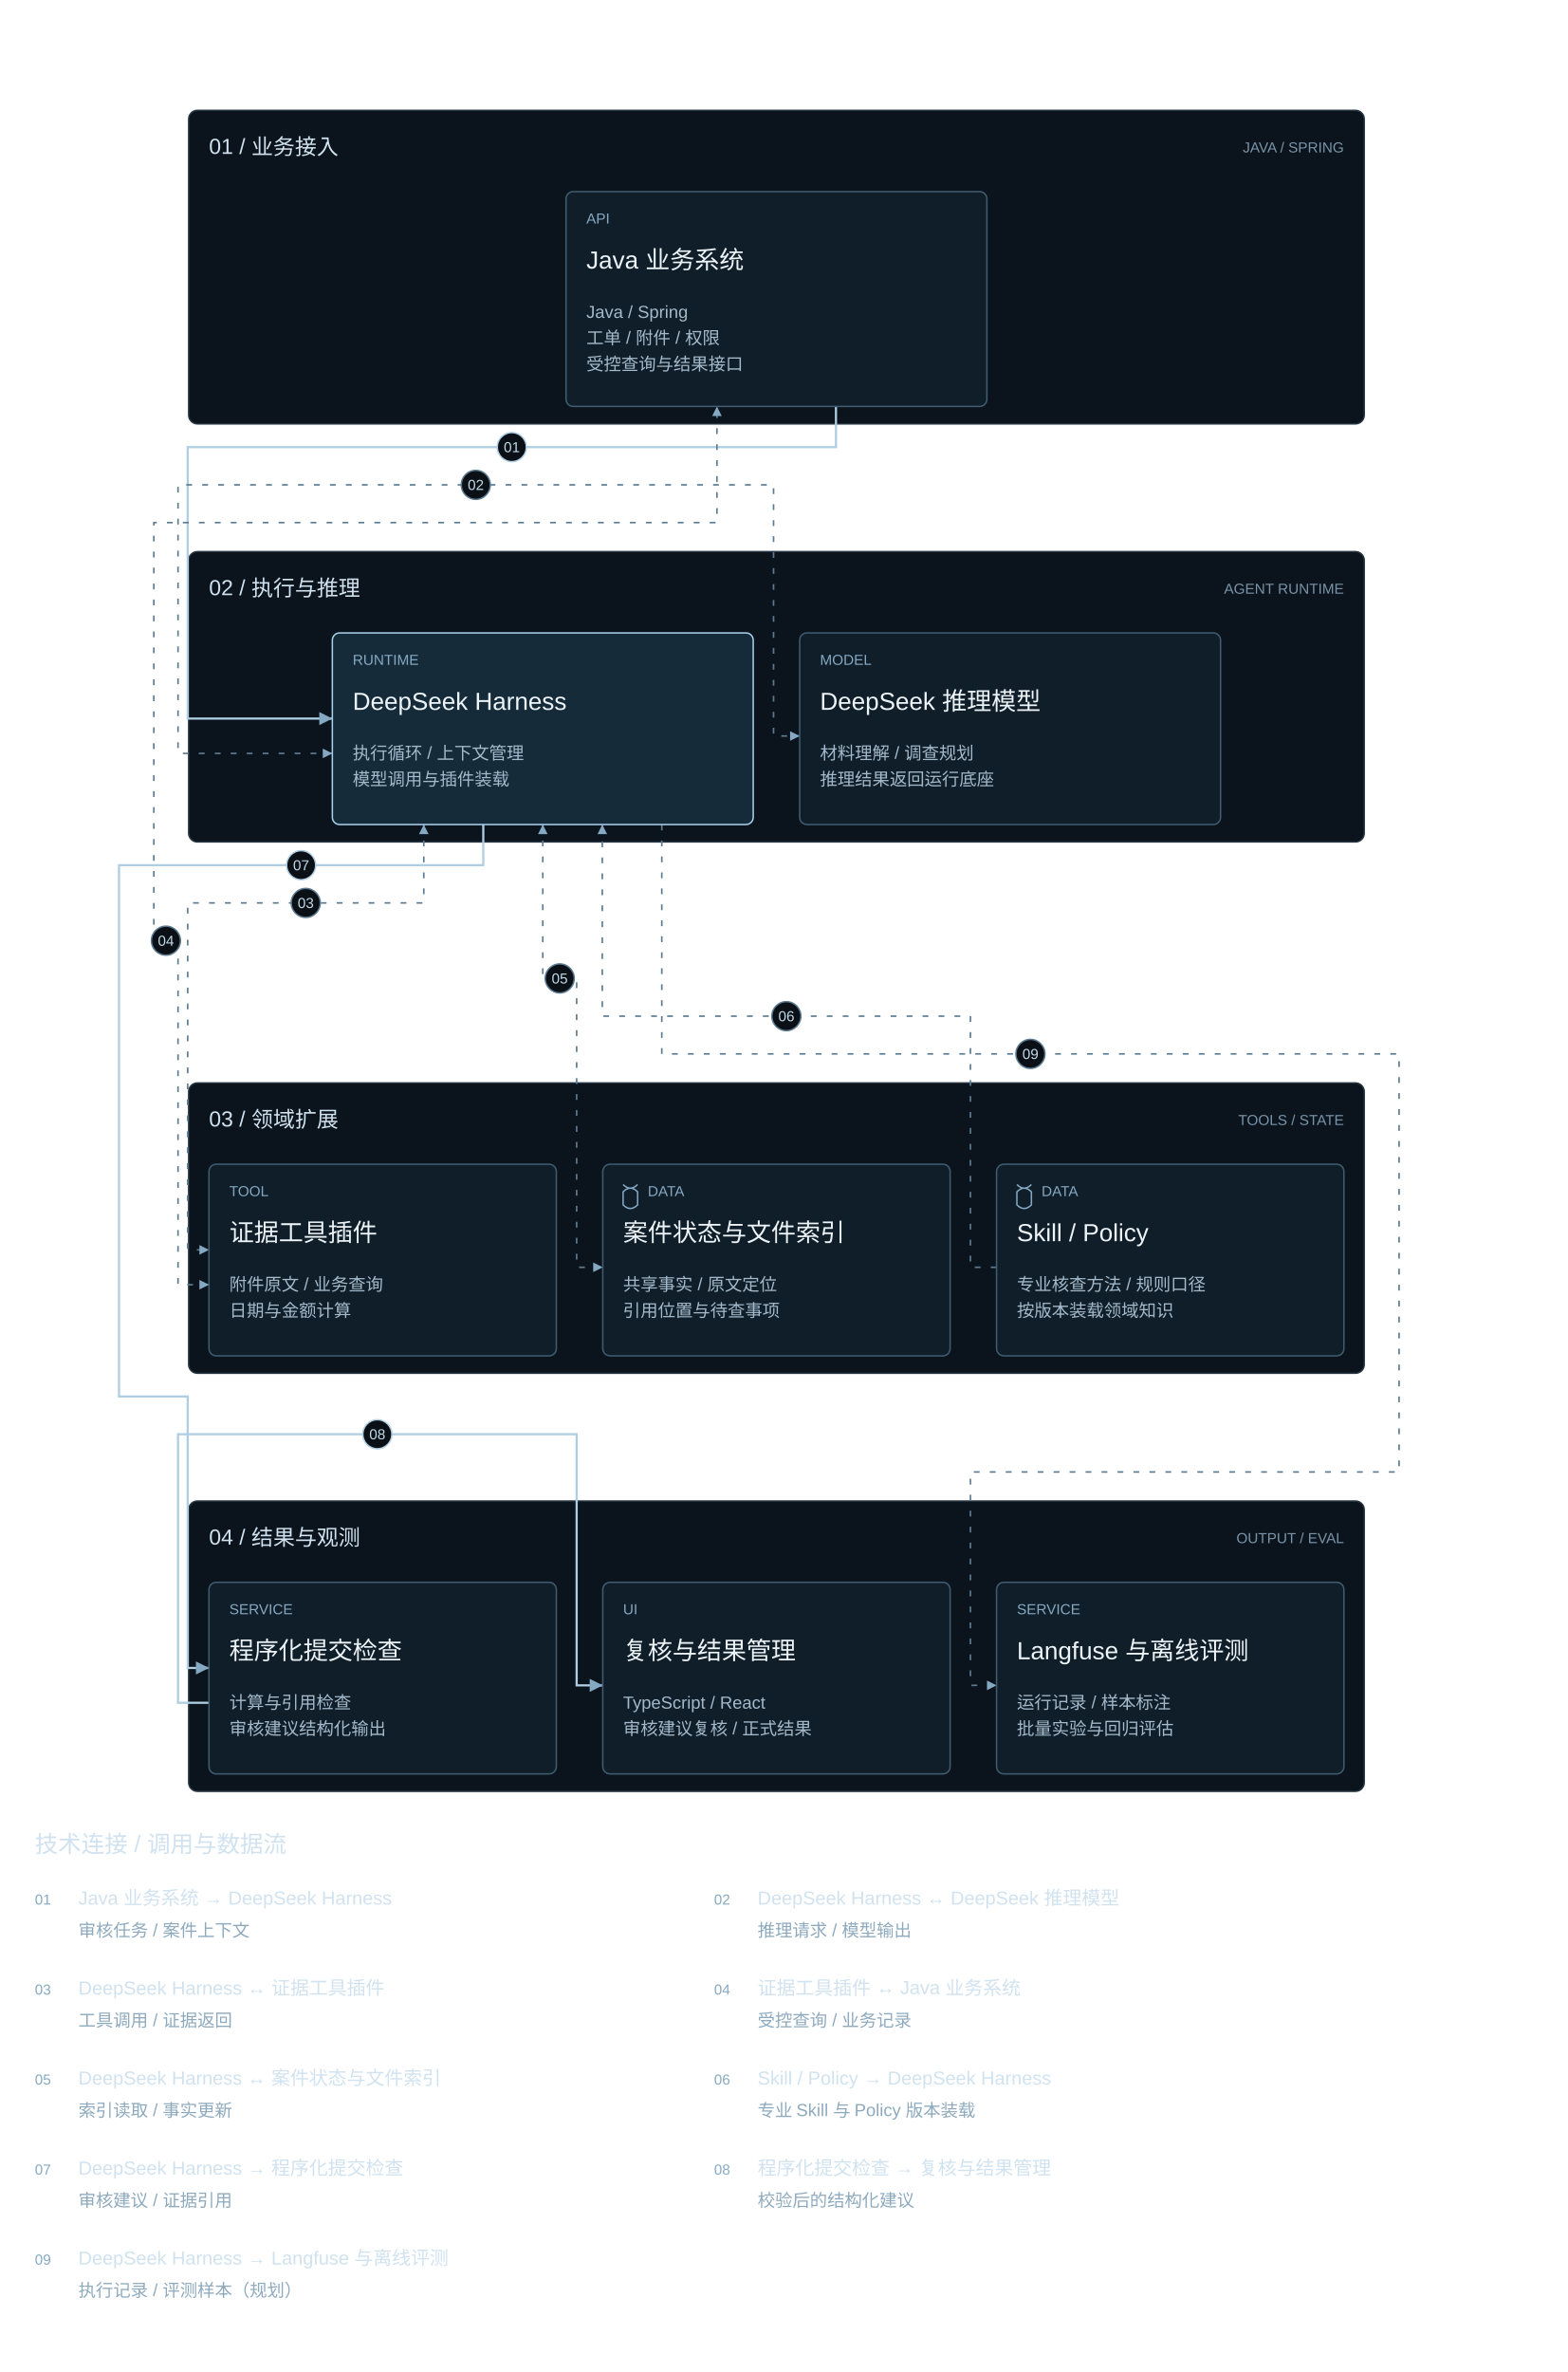
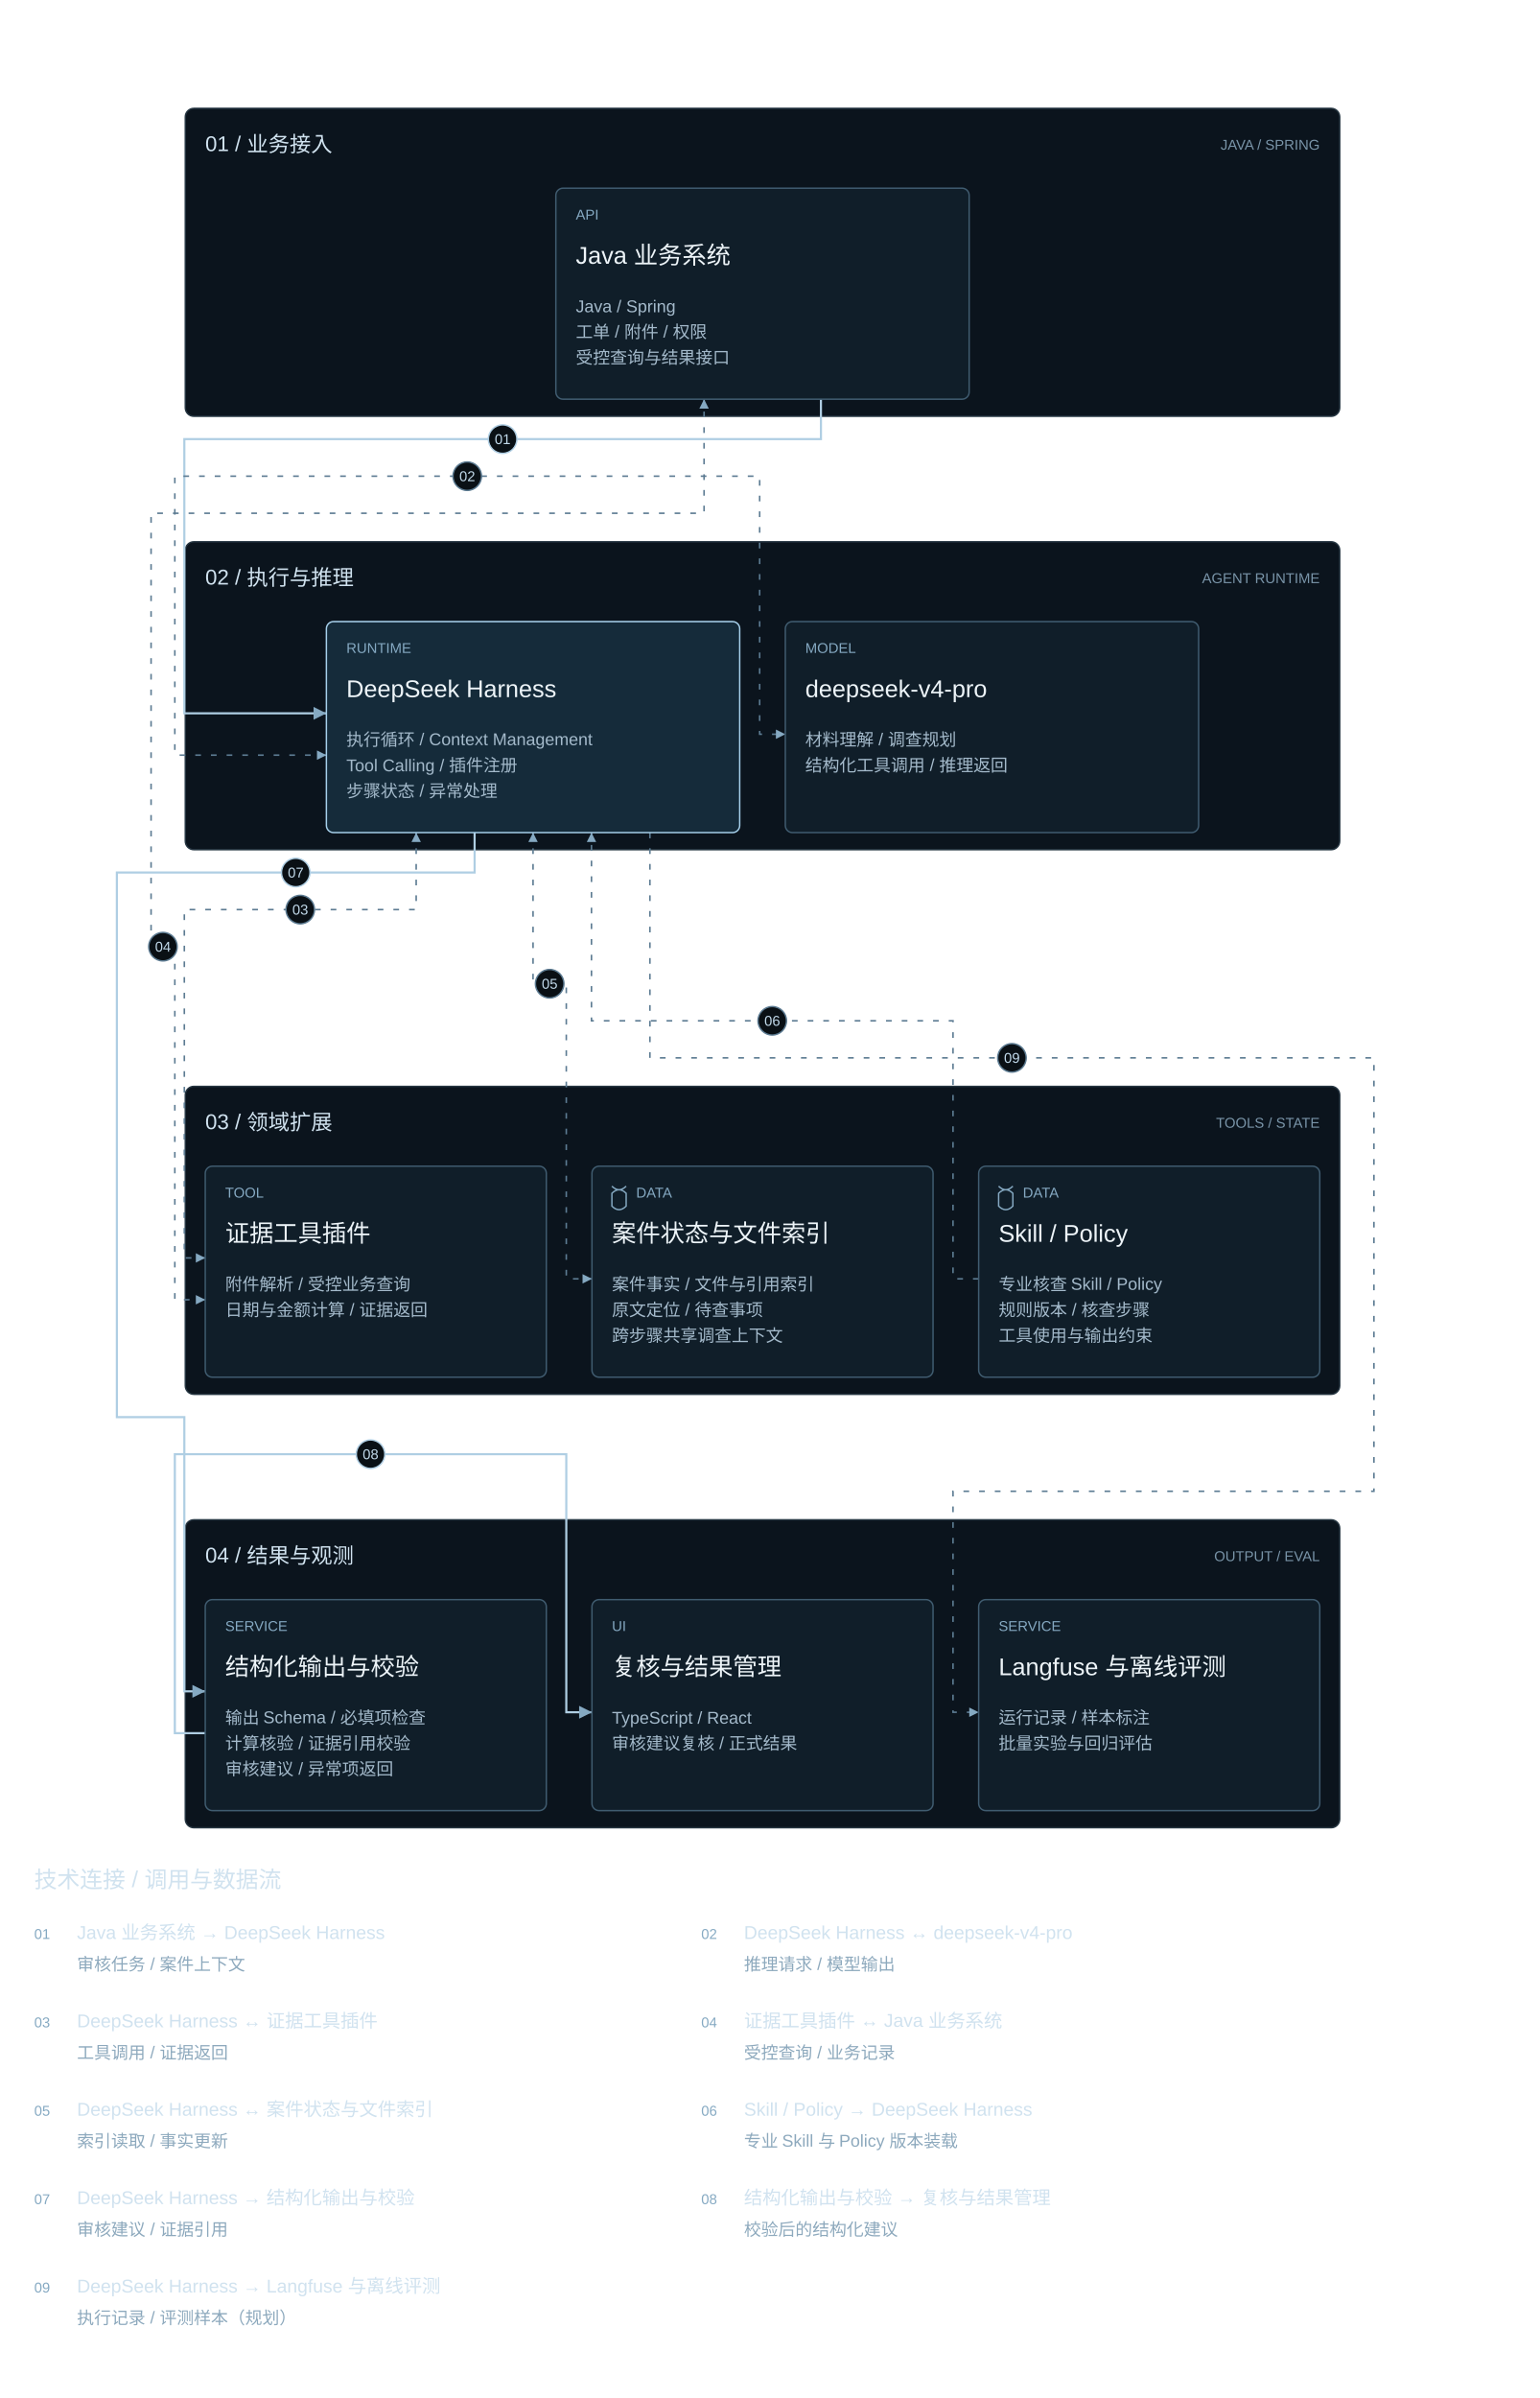
- <svg xmlns="http://www.w3.org/2000/svg" width="1080" height="1634" viewBox="0 0 1080 1634" preserveAspectRatio="xMidYMin meet" role="img" aria-labelledby="title-order-review-agent" aria-describedby="desc-order-review-agent" style="font-family:Arial,'PingFang SC','Microsoft YaHei',sans-serif;background:#0a1015">
+ <svg xmlns="http://www.w3.org/2000/svg" width="1080" height="1682" viewBox="0 0 1080 1682" preserveAspectRatio="xMidYMin meet" role="img" aria-labelledby="title-order-review-agent" aria-describedby="desc-order-review-agent" style="font-family:Arial,'PingFang SC','Microsoft YaHei',sans-serif;background:#0a1015">
  <style>.architecture-packet{pointer-events:none}svg[data-motion="paused"] .architecture-packet{visibility:hidden}@media(prefers-reduced-motion:reduce){.architecture-packet{display:none}}</style>
  <defs>
    <marker id="arrow-order-review-agent" viewBox="0 0 10 10" refX="10" refY="5" markerWidth="6" markerHeight="6" orient="auto-start-reverse">
      <path d="M0 0 L10 5 L0 10" fill="#85a9c2" />
    </marker>
  </defs>
  <g data-layer="access">
    <rect x="130" y="76" width="810" height="216" rx="6" fill="#0b141d" stroke="#253541" />
    <text x="144" y="106" fill="#d0e2ef" font-size="15" text-anchor="start">
      <tspan x="144" dy="0">01 / 业务接入</tspan>
    </text>
    <text x="926" y="105" fill="#7994a8" font-size="10" text-anchor="end">
      <tspan x="926" dy="0">JAVA / SPRING</tspan>
    </text>
  </g>
  <g data-layer="runtime">
-     <rect x="130" y="380" width="810" height="200" rx="6" fill="#0b141d" stroke="#253541" />
+     <rect x="130" y="380" width="810" height="216" rx="6" fill="#0b141d" stroke="#253541" />
    <text x="144" y="410" fill="#d0e2ef" font-size="15" text-anchor="start">
      <tspan x="144" dy="0">02 / 执行与推理</tspan>
    </text>
    <text x="926" y="409" fill="#7994a8" font-size="10" text-anchor="end">
      <tspan x="926" dy="0">AGENT RUNTIME</tspan>
    </text>
  </g>
  <g data-layer="plugins">
-     <rect x="130" y="746" width="810" height="200" rx="6" fill="#0b141d" stroke="#253541" />
-     <text x="144" y="776" fill="#d0e2ef" font-size="15" text-anchor="start">
+     <rect x="130" y="762" width="810" height="216" rx="6" fill="#0b141d" stroke="#253541" />
+     <text x="144" y="792" fill="#d0e2ef" font-size="15" text-anchor="start">
      <tspan x="144" dy="0">03 / 领域扩展</tspan>
    </text>
-     <text x="926" y="775" fill="#7994a8" font-size="10" text-anchor="end">
+     <text x="926" y="791" fill="#7994a8" font-size="10" text-anchor="end">
      <tspan x="926" dy="0">TOOLS / STATE</tspan>
    </text>
  </g>
  <g data-layer="output">
-     <rect x="130" y="1034" width="810" height="200" rx="6" fill="#0b141d" stroke="#253541" />
-     <text x="144" y="1064" fill="#d0e2ef" font-size="15" text-anchor="start">
+     <rect x="130" y="1066" width="810" height="216" rx="6" fill="#0b141d" stroke="#253541" />
+     <text x="144" y="1096" fill="#d0e2ef" font-size="15" text-anchor="start">
      <tspan x="144" dy="0">04 / 结果与观测</tspan>
    </text>
-     <text x="926" y="1063" fill="#7994a8" font-size="10" text-anchor="end">
+     <text x="926" y="1095" fill="#7994a8" font-size="10" text-anchor="end">
      <tspan x="926" dy="0">OUTPUT / EVAL</tspan>
    </text>
  </g>
  <g data-edge="01" data-kind="flow">
-     <path class="architecture-route" d="M576 280 V308 H129.333 V495 H229" fill="none" stroke="#afcee3" stroke-width="1.5" marker-end="url(#arrow-order-review-agent)" />
-     <g class="architecture-packet packet-flow" data-direction="forward" data-distance="761.3333333333333" data-speed="100" aria-hidden="true" opacity="0">
+     <path class="architecture-route" d="M576 280 V308 H129.333 V500.333 H229" fill="none" stroke="#afcee3" stroke-width="1.5" marker-end="url(#arrow-order-review-agent)" />
+     <g class="architecture-packet packet-flow" data-direction="forward" data-distance="766.6666666666666" data-speed="100" aria-hidden="true" opacity="0">
      <circle r="7" fill="#d3f1ff" opacity=".1" />
      <circle r="4.5" fill="#d3f1ff" opacity=".16" />
      <circle r="3" fill="#d3f1ff" />
-       <animateMotion path="M576 280 V308 H129.333 V495 H229" keyPoints="0;1" keyTimes="0;1" calcMode="linear" dur="7.613s" begin="-0s" repeatCount="indefinite" />
-       <animate attributeName="opacity" values="0;1;1;0" keyTimes="0;.03;.97;1" calcMode="linear" dur="7.613s" begin="-0s" repeatCount="indefinite" />
+       <animateMotion path="M576 280 V308 H129.333 V500.333 H229" keyPoints="0;1" keyTimes="0;1" calcMode="linear" dur="7.667s" begin="-0s" repeatCount="indefinite" />
+       <animate attributeName="opacity" values="0;1;1;0" keyTimes="0;.03;.97;1" calcMode="linear" dur="7.667s" begin="-0s" repeatCount="indefinite" />
    </g>
    <circle cx="352.667" cy="308" r="10" fill="#0a1015" stroke="#afcee3" />
    <text x="352.667" y="311.5" fill="#c1d9ea" font-size="10" text-anchor="middle">
      <tspan x="352.667" dy="0">01</tspan>
    </text>
  </g>
  <g data-edge="02" data-kind="call">
-     <path class="architecture-route" d="M229 519 H122.667 V334 H533 V507 H551" fill="none" stroke="#5c7b92" stroke-width="1.1" stroke-dasharray="4 7" marker-start="url(#arrow-order-review-agent)" marker-end="url(#arrow-order-review-agent)" />
-     <g class="architecture-packet packet-support" data-direction="forward" data-distance="892.6666666666666" data-speed="100" aria-hidden="true" opacity="0">
-       <circle r="7" fill="#efc896" opacity=".1" />
-       <circle r="4.5" fill="#efc896" opacity=".16" />
-       <path d="M0 -3.5 L3.5 0 L0 3.5 L-3.5 0 Z" fill="#efc896" />
-       <animateMotion path="M229 519 H122.667 V334 H533 V507 H551" keyPoints="0;1" keyTimes="0;1" calcMode="linear" dur="8.927s" begin="-3.41s" repeatCount="indefinite" />
-       <animate attributeName="opacity" values="0;.72;.72;0" keyTimes="0;.03;.97;1" calcMode="linear" dur="8.927s" begin="-3.41s" repeatCount="indefinite" />
-     </g>
-     <g class="architecture-packet packet-support" data-direction="reverse" data-distance="892.6666666666666" data-speed="100" aria-hidden="true" opacity="0">
-       <circle r="7" fill="#efc896" opacity=".1" />
-       <circle r="4.5" fill="#efc896" opacity=".16" />
-       <path d="M0 -3.5 L3.5 0 L0 3.5 L-3.5 0 Z" fill="#efc896" />
-       <animateMotion path="M229 519 H122.667 V334 H533 V507 H551" keyPoints="1;0" keyTimes="0;1" calcMode="linear" dur="8.927s" begin="-7.873s" repeatCount="indefinite" />
-       <animate attributeName="opacity" values="0;.72;.72;0" keyTimes="0;.03;.97;1" calcMode="linear" dur="8.927s" begin="-7.873s" repeatCount="indefinite" />
+     <path class="architecture-route" d="M229 529.667 H122.667 V334 H533 V515 H551" fill="none" stroke="#5c7b92" stroke-width="1.1" stroke-dasharray="4 7" marker-start="url(#arrow-order-review-agent)" marker-end="url(#arrow-order-review-agent)" />
+     <g class="architecture-packet packet-support" data-direction="forward" data-distance="911.3333333333333" data-speed="100" aria-hidden="true" opacity="0">
+       <circle r="7" fill="#efc896" opacity=".1" />
+       <circle r="4.5" fill="#efc896" opacity=".16" />
+       <path d="M0 -3.5 L3.5 0 L0 3.5 L-3.5 0 Z" fill="#efc896" />
+       <animateMotion path="M229 529.667 H122.667 V334 H533 V515 H551" keyPoints="0;1" keyTimes="0;1" calcMode="linear" dur="9.113s" begin="-3.481s" repeatCount="indefinite" />
+       <animate attributeName="opacity" values="0;.72;.72;0" keyTimes="0;.03;.97;1" calcMode="linear" dur="9.113s" begin="-3.481s" repeatCount="indefinite" />
+     </g>
+     <g class="architecture-packet packet-support" data-direction="reverse" data-distance="911.3333333333333" data-speed="100" aria-hidden="true" opacity="0">
+       <circle r="7" fill="#efc896" opacity=".1" />
+       <circle r="4.5" fill="#efc896" opacity=".16" />
+       <path d="M0 -3.5 L3.5 0 L0 3.5 L-3.5 0 Z" fill="#efc896" />
+       <animateMotion path="M229 529.667 H122.667 V334 H533 V515 H551" keyPoints="1;0" keyTimes="0;1" calcMode="linear" dur="9.113s" begin="-8.038s" repeatCount="indefinite" />
+       <animate attributeName="opacity" values="0;.72;.72;0" keyTimes="0;.03;.97;1" calcMode="linear" dur="9.113s" begin="-8.038s" repeatCount="indefinite" />
    </g>
    <circle cx="327.833" cy="334" r="10" fill="#0a1015" stroke="#5c7b92" />
    <text x="327.833" y="337.5" fill="#c1d9ea" font-size="10" text-anchor="middle">
      <tspan x="327.833" dy="0">02</tspan>
    </text>
  </g>
  <g data-edge="03" data-kind="call">
-     <path class="architecture-route" d="M292 568 V622 H129.333 V861 H144" fill="none" stroke="#5c7b92" stroke-width="1.1" stroke-dasharray="4 7" marker-start="url(#arrow-order-review-agent)" marker-end="url(#arrow-order-review-agent)" />
-     <g class="architecture-packet packet-support" data-direction="forward" data-distance="470.33333333333326" data-speed="100" aria-hidden="true" opacity="0">
-       <circle r="7" fill="#efc896" opacity=".1" />
-       <circle r="4.5" fill="#efc896" opacity=".16" />
-       <path d="M0 -3.5 L3.5 0 L0 3.5 L-3.5 0 Z" fill="#efc896" />
-       <animateMotion path="M292 568 V622 H129.333 V861 H144" keyPoints="0;1" keyTimes="0;1" calcMode="linear" dur="4.703s" begin="-3.593s" repeatCount="indefinite" />
-       <animate attributeName="opacity" values="0;.72;.72;0" keyTimes="0;.03;.97;1" calcMode="linear" dur="4.703s" begin="-3.593s" repeatCount="indefinite" />
-     </g>
-     <g class="architecture-packet packet-support" data-direction="reverse" data-distance="470.33333333333326" data-speed="100" aria-hidden="true" opacity="0">
-       <circle r="7" fill="#efc896" opacity=".1" />
-       <circle r="4.5" fill="#efc896" opacity=".16" />
-       <path d="M0 -3.5 L3.5 0 L0 3.5 L-3.5 0 Z" fill="#efc896" />
-       <animateMotion path="M292 568 V622 H129.333 V861 H144" keyPoints="1;0" keyTimes="0;1" calcMode="linear" dur="4.703s" begin="-1.241s" repeatCount="indefinite" />
-       <animate attributeName="opacity" values="0;.72;.72;0" keyTimes="0;.03;.97;1" calcMode="linear" dur="4.703s" begin="-1.241s" repeatCount="indefinite" />
-     </g>
-     <circle cx="210.667" cy="622" r="10" fill="#0a1015" stroke="#5c7b92" />
-     <text x="210.667" y="625.5" fill="#c1d9ea" font-size="10" text-anchor="middle">
+     <path class="architecture-route" d="M292 584 V638 H129.333 V882.333 H144" fill="none" stroke="#5c7b92" stroke-width="1.1" stroke-dasharray="4 7" marker-start="url(#arrow-order-review-agent)" marker-end="url(#arrow-order-review-agent)" />
+     <g class="architecture-packet packet-support" data-direction="forward" data-distance="475.66666666666663" data-speed="100" aria-hidden="true" opacity="0">
+       <circle r="7" fill="#efc896" opacity=".1" />
+       <circle r="4.5" fill="#efc896" opacity=".16" />
+       <path d="M0 -3.5 L3.5 0 L0 3.5 L-3.5 0 Z" fill="#efc896" />
+       <animateMotion path="M292 584 V638 H129.333 V882.333 H144" keyPoints="0;1" keyTimes="0;1" calcMode="linear" dur="4.757s" begin="-3.634s" repeatCount="indefinite" />
+       <animate attributeName="opacity" values="0;.72;.72;0" keyTimes="0;.03;.97;1" calcMode="linear" dur="4.757s" begin="-3.634s" repeatCount="indefinite" />
+     </g>
+     <g class="architecture-packet packet-support" data-direction="reverse" data-distance="475.66666666666663" data-speed="100" aria-hidden="true" opacity="0">
+       <circle r="7" fill="#efc896" opacity=".1" />
+       <circle r="4.5" fill="#efc896" opacity=".16" />
+       <path d="M0 -3.5 L3.5 0 L0 3.5 L-3.5 0 Z" fill="#efc896" />
+       <animateMotion path="M292 584 V638 H129.333 V882.333 H144" keyPoints="1;0" keyTimes="0;1" calcMode="linear" dur="4.757s" begin="-1.255s" repeatCount="indefinite" />
+       <animate attributeName="opacity" values="0;.72;.72;0" keyTimes="0;.03;.97;1" calcMode="linear" dur="4.757s" begin="-1.255s" repeatCount="indefinite" />
+     </g>
+     <circle cx="210.667" cy="638" r="10" fill="#0a1015" stroke="#5c7b92" />
+     <text x="210.667" y="641.5" fill="#c1d9ea" font-size="10" text-anchor="middle">
      <tspan x="210.667" dy="0">03</tspan>
    </text>
  </g>
  <g data-edge="04" data-kind="call">
-     <path class="architecture-route" d="M144 885 H122.667 V648 H106 V360 H494 V280" fill="none" stroke="#5c7b92" stroke-width="1.1" stroke-dasharray="4 7" marker-start="url(#arrow-order-review-agent)" marker-end="url(#arrow-order-review-agent)" />
-     <g class="architecture-packet packet-support" data-direction="forward" data-distance="1031" data-speed="100" aria-hidden="true" opacity="0">
-       <circle r="7" fill="#efc896" opacity=".1" />
-       <circle r="4.5" fill="#efc896" opacity=".16" />
-       <path d="M0 -3.5 L3.5 0 L0 3.5 L-3.5 0 Z" fill="#efc896" />
-       <animateMotion path="M144 885 H122.667 V648 H106 V360 H494 V280" keyPoints="0;1" keyTimes="0;1" calcMode="linear" dur="10.31s" begin="-1.504s" repeatCount="indefinite" />
-       <animate attributeName="opacity" values="0;.72;.72;0" keyTimes="0;.03;.97;1" calcMode="linear" dur="10.31s" begin="-1.504s" repeatCount="indefinite" />
-     </g>
-     <g class="architecture-packet packet-support" data-direction="reverse" data-distance="1031" data-speed="100" aria-hidden="true" opacity="0">
-       <circle r="7" fill="#efc896" opacity=".1" />
-       <circle r="4.5" fill="#efc896" opacity=".16" />
-       <path d="M0 -3.5 L3.5 0 L0 3.5 L-3.5 0 Z" fill="#efc896" />
-       <animateMotion path="M144 885 H122.667 V648 H106 V360 H494 V280" keyPoints="1;0" keyTimes="0;1" calcMode="linear" dur="10.31s" begin="-6.659s" repeatCount="indefinite" />
-       <animate attributeName="opacity" values="0;.72;.72;0" keyTimes="0;.03;.97;1" calcMode="linear" dur="10.31s" begin="-6.659s" repeatCount="indefinite" />
-     </g>
-     <circle cx="114.333" cy="648" r="10" fill="#0a1015" stroke="#5c7b92" />
-     <text x="114.333" y="651.5" fill="#c1d9ea" font-size="10" text-anchor="middle">
+     <path class="architecture-route" d="M144 911.667 H122.667 V664 H106 V360 H494 V280" fill="none" stroke="#5c7b92" stroke-width="1.1" stroke-dasharray="4 7" marker-start="url(#arrow-order-review-agent)" marker-end="url(#arrow-order-review-agent)" />
+     <g class="architecture-packet packet-support" data-direction="forward" data-distance="1057.6666666666665" data-speed="100" aria-hidden="true" opacity="0">
+       <circle r="7" fill="#efc896" opacity=".1" />
+       <circle r="4.5" fill="#efc896" opacity=".16" />
+       <path d="M0 -3.5 L3.5 0 L0 3.5 L-3.5 0 Z" fill="#efc896" />
+       <animateMotion path="M144 911.667 H122.667 V664 H106 V360 H494 V280" keyPoints="0;1" keyTimes="0;1" calcMode="linear" dur="10.577s" begin="-1.543s" repeatCount="indefinite" />
+       <animate attributeName="opacity" values="0;.72;.72;0" keyTimes="0;.03;.97;1" calcMode="linear" dur="10.577s" begin="-1.543s" repeatCount="indefinite" />
+     </g>
+     <g class="architecture-packet packet-support" data-direction="reverse" data-distance="1057.6666666666665" data-speed="100" aria-hidden="true" opacity="0">
+       <circle r="7" fill="#efc896" opacity=".1" />
+       <circle r="4.5" fill="#efc896" opacity=".16" />
+       <path d="M0 -3.5 L3.5 0 L0 3.5 L-3.5 0 Z" fill="#efc896" />
+       <animateMotion path="M144 911.667 H122.667 V664 H106 V360 H494 V280" keyPoints="1;0" keyTimes="0;1" calcMode="linear" dur="10.577s" begin="-6.831s" repeatCount="indefinite" />
+       <animate attributeName="opacity" values="0;.72;.72;0" keyTimes="0;.03;.97;1" calcMode="linear" dur="10.577s" begin="-6.831s" repeatCount="indefinite" />
+     </g>
+     <circle cx="114.333" cy="664" r="10" fill="#0a1015" stroke="#5c7b92" />
+     <text x="114.333" y="667.5" fill="#c1d9ea" font-size="10" text-anchor="middle">
      <tspan x="114.333" dy="0">04</tspan>
    </text>
  </g>
  <g data-edge="05" data-kind="call">
-     <path class="architecture-route" d="M374 568 V674 H397.333 V873 H415.333" fill="none" stroke="#5c7b92" stroke-width="1.1" stroke-dasharray="4 7" marker-start="url(#arrow-order-review-agent)" marker-end="url(#arrow-order-review-agent)" />
-     <g class="architecture-packet packet-support" data-direction="forward" data-distance="346.33333333333337" data-speed="100" aria-hidden="true" opacity="0">
-       <circle r="7" fill="#efc896" opacity=".1" />
-       <circle r="4.5" fill="#efc896" opacity=".16" />
-       <path d="M0 -3.5 L3.5 0 L0 3.5 L-3.5 0 Z" fill="#efc896" />
-       <animateMotion path="M374 568 V674 H397.333 V873 H415.333" keyPoints="0;1" keyTimes="0;1" calcMode="linear" dur="3.463s" begin="-1.828s" repeatCount="indefinite" />
-       <animate attributeName="opacity" values="0;.72;.72;0" keyTimes="0;.03;.97;1" calcMode="linear" dur="3.463s" begin="-1.828s" repeatCount="indefinite" />
-     </g>
-     <g class="architecture-packet packet-support" data-direction="reverse" data-distance="346.33333333333337" data-speed="100" aria-hidden="true" opacity="0">
-       <circle r="7" fill="#efc896" opacity=".1" />
-       <circle r="4.5" fill="#efc896" opacity=".16" />
-       <path d="M0 -3.5 L3.5 0 L0 3.5 L-3.5 0 Z" fill="#efc896" />
-       <animateMotion path="M374 568 V674 H397.333 V873 H415.333" keyPoints="1;0" keyTimes="0;1" calcMode="linear" dur="3.463s" begin="-0.097s" repeatCount="indefinite" />
-       <animate attributeName="opacity" values="0;.72;.72;0" keyTimes="0;.03;.97;1" calcMode="linear" dur="3.463s" begin="-0.097s" repeatCount="indefinite" />
-     </g>
-     <circle cx="385.667" cy="674" r="10" fill="#0a1015" stroke="#5c7b92" />
-     <text x="385.667" y="677.5" fill="#c1d9ea" font-size="10" text-anchor="middle">
+     <path class="architecture-route" d="M374 584 V690 H397.333 V897 H415.333" fill="none" stroke="#5c7b92" stroke-width="1.1" stroke-dasharray="4 7" marker-start="url(#arrow-order-review-agent)" marker-end="url(#arrow-order-review-agent)" />
+     <g class="architecture-packet packet-support" data-direction="forward" data-distance="354.33333333333337" data-speed="100" aria-hidden="true" opacity="0">
+       <circle r="7" fill="#efc896" opacity=".1" />
+       <circle r="4.5" fill="#efc896" opacity=".16" />
+       <path d="M0 -3.5 L3.5 0 L0 3.5 L-3.5 0 Z" fill="#efc896" />
+       <animateMotion path="M374 584 V690 H397.333 V897 H415.333" keyPoints="0;1" keyTimes="0;1" calcMode="linear" dur="3.543s" begin="-1.87s" repeatCount="indefinite" />
+       <animate attributeName="opacity" values="0;.72;.72;0" keyTimes="0;.03;.97;1" calcMode="linear" dur="3.543s" begin="-1.87s" repeatCount="indefinite" />
+     </g>
+     <g class="architecture-packet packet-support" data-direction="reverse" data-distance="354.33333333333337" data-speed="100" aria-hidden="true" opacity="0">
+       <circle r="7" fill="#efc896" opacity=".1" />
+       <circle r="4.5" fill="#efc896" opacity=".16" />
+       <path d="M0 -3.5 L3.5 0 L0 3.5 L-3.5 0 Z" fill="#efc896" />
+       <animateMotion path="M374 584 V690 H397.333 V897 H415.333" keyPoints="1;0" keyTimes="0;1" calcMode="linear" dur="3.543s" begin="-0.099s" repeatCount="indefinite" />
+       <animate attributeName="opacity" values="0;.72;.72;0" keyTimes="0;.03;.97;1" calcMode="linear" dur="3.543s" begin="-0.099s" repeatCount="indefinite" />
+     </g>
+     <circle cx="385.667" cy="690" r="10" fill="#0a1015" stroke="#5c7b92" />
+     <text x="385.667" y="693.5" fill="#c1d9ea" font-size="10" text-anchor="middle">
      <tspan x="385.667" dy="0">05</tspan>
    </text>
  </g>
  <g data-edge="06" data-kind="config">
-     <path class="architecture-route" d="M686.667 873 H668.667 V700 H415 V568" fill="none" stroke="#5c7b92" stroke-width="1.1" stroke-dasharray="4 7" marker-end="url(#arrow-order-review-agent)" />
-     <g class="architecture-packet packet-support" data-direction="forward" data-distance="576.6666666666667" data-speed="100" aria-hidden="true" opacity="0">
-       <circle r="7" fill="#efc896" opacity=".1" />
-       <circle r="4.5" fill="#efc896" opacity=".16" />
-       <path d="M0 -3.5 L3.5 0 L0 3.5 L-3.5 0 Z" fill="#efc896" />
-       <animateMotion path="M686.667 873 H668.667 V700 H415 V568" keyPoints="0;1" keyTimes="0;1" calcMode="linear" dur="5.767s" begin="-5.247s" repeatCount="indefinite" />
-       <animate attributeName="opacity" values="0;.72;.72;0" keyTimes="0;.03;.97;1" calcMode="linear" dur="5.767s" begin="-5.247s" repeatCount="indefinite" />
-     </g>
-     <circle cx="541.833" cy="700" r="10" fill="#0a1015" stroke="#5c7b92" />
-     <text x="541.833" y="703.5" fill="#c1d9ea" font-size="10" text-anchor="middle">
+     <path class="architecture-route" d="M686.667 897 H668.667 V716 H415 V584" fill="none" stroke="#5c7b92" stroke-width="1.1" stroke-dasharray="4 7" marker-end="url(#arrow-order-review-agent)" />
+     <g class="architecture-packet packet-support" data-direction="forward" data-distance="584.6666666666667" data-speed="100" aria-hidden="true" opacity="0">
+       <circle r="7" fill="#efc896" opacity=".1" />
+       <circle r="4.5" fill="#efc896" opacity=".16" />
+       <path d="M0 -3.5 L3.5 0 L0 3.5 L-3.5 0 Z" fill="#efc896" />
+       <animateMotion path="M686.667 897 H668.667 V716 H415 V584" keyPoints="0;1" keyTimes="0;1" calcMode="linear" dur="5.847s" begin="-5.319s" repeatCount="indefinite" />
+       <animate attributeName="opacity" values="0;.72;.72;0" keyTimes="0;.03;.97;1" calcMode="linear" dur="5.847s" begin="-5.319s" repeatCount="indefinite" />
+     </g>
+     <circle cx="541.833" cy="716" r="10" fill="#0a1015" stroke="#5c7b92" />
+     <text x="541.833" y="719.5" fill="#c1d9ea" font-size="10" text-anchor="middle">
      <tspan x="541.833" dy="0">06</tspan>
    </text>
  </g>
  <g data-edge="07" data-kind="flow">
-     <path class="architecture-route" d="M333 568 V596 H82 V962 H129.333 V1149 H144" fill="none" stroke="#afcee3" stroke-width="1.5" marker-end="url(#arrow-order-review-agent)" />
-     <g class="architecture-packet packet-flow" data-direction="forward" data-distance="894" data-speed="100" aria-hidden="true" opacity="0">
+     <path class="architecture-route" d="M333 584 V612 H82 V994 H129.333 V1186.333 H144" fill="none" stroke="#afcee3" stroke-width="1.5" marker-end="url(#arrow-order-review-agent)" />
+     <g class="architecture-packet packet-flow" data-direction="forward" data-distance="915.3333333333333" data-speed="100" aria-hidden="true" opacity="0">
      <circle r="7" fill="#d3f1ff" opacity=".1" />
      <circle r="4.5" fill="#d3f1ff" opacity=".16" />
      <circle r="3" fill="#d3f1ff" />
-       <animateMotion path="M333 568 V596 H82 V962 H129.333 V1149 H144" keyPoints="0;1" keyTimes="0;1" calcMode="linear" dur="8.94s" begin="-2.609s" repeatCount="indefinite" />
-       <animate attributeName="opacity" values="0;1;1;0" keyTimes="0;.03;.97;1" calcMode="linear" dur="8.94s" begin="-2.609s" repeatCount="indefinite" />
-     </g>
-     <circle cx="207.5" cy="596" r="10" fill="#0a1015" stroke="#afcee3" />
-     <text x="207.5" y="599.5" fill="#c1d9ea" font-size="10" text-anchor="middle">
+       <animateMotion path="M333 584 V612 H82 V994 H129.333 V1186.333 H144" keyPoints="0;1" keyTimes="0;1" calcMode="linear" dur="9.153s" begin="-2.671s" repeatCount="indefinite" />
+       <animate attributeName="opacity" values="0;1;1;0" keyTimes="0;.03;.97;1" calcMode="linear" dur="9.153s" begin="-2.671s" repeatCount="indefinite" />
+     </g>
+     <circle cx="207.5" cy="612" r="10" fill="#0a1015" stroke="#afcee3" />
+     <text x="207.5" y="615.5" fill="#c1d9ea" font-size="10" text-anchor="middle">
      <tspan x="207.5" dy="0">07</tspan>
    </text>
  </g>
  <g data-edge="08" data-kind="flow">
-     <path class="architecture-route" d="M144 1173 H122.667 V988 H397.333 V1161 H415.333" fill="none" stroke="#afcee3" stroke-width="1.5" marker-end="url(#arrow-order-review-agent)" />
-     <g class="architecture-packet packet-flow" data-direction="forward" data-distance="672" data-speed="100" aria-hidden="true" opacity="0">
+     <path class="architecture-route" d="M144 1215.667 H122.667 V1020 H397.333 V1201 H415.333" fill="none" stroke="#afcee3" stroke-width="1.5" marker-end="url(#arrow-order-review-agent)" />
+     <g class="architecture-packet packet-flow" data-direction="forward" data-distance="690.6666666666667" data-speed="100" aria-hidden="true" opacity="0">
      <circle r="7" fill="#d3f1ff" opacity=".1" />
      <circle r="4.5" fill="#d3f1ff" opacity=".16" />
      <circle r="3" fill="#d3f1ff" />
-       <animateMotion path="M144 1173 H122.667 V988 H397.333 V1161 H415.333" keyPoints="0;1" keyTimes="0;1" calcMode="linear" dur="6.72s" begin="-4.528s" repeatCount="indefinite" />
-       <animate attributeName="opacity" values="0;1;1;0" keyTimes="0;.03;.97;1" calcMode="linear" dur="6.72s" begin="-4.528s" repeatCount="indefinite" />
-     </g>
-     <circle cx="260" cy="988" r="10" fill="#0a1015" stroke="#afcee3" />
-     <text x="260" y="991.5" fill="#c1d9ea" font-size="10" text-anchor="middle">
+       <animateMotion path="M144 1215.667 H122.667 V1020 H397.333 V1201 H415.333" keyPoints="0;1" keyTimes="0;1" calcMode="linear" dur="6.907s" begin="-4.653s" repeatCount="indefinite" />
+       <animate attributeName="opacity" values="0;1;1;0" keyTimes="0;.03;.97;1" calcMode="linear" dur="6.907s" begin="-4.653s" repeatCount="indefinite" />
+     </g>
+     <circle cx="260" cy="1020" r="10" fill="#0a1015" stroke="#afcee3" />
+     <text x="260" y="1023.5" fill="#c1d9ea" font-size="10" text-anchor="middle">
      <tspan x="260" dy="0">08</tspan>
    </text>
  </g>
  <g data-edge="09" data-kind="event">
-     <path class="architecture-route" d="M456 568 V726 H964 V1014 H668.667 V1161 H686.667" fill="none" stroke="#5c7b92" stroke-width="1.1" stroke-dasharray="4 7" marker-end="url(#arrow-order-review-agent)" />
-     <g class="architecture-packet packet-support" data-direction="forward" data-distance="1414.3333333333333" data-speed="100" aria-hidden="true" opacity="0">
-       <circle r="7" fill="#efc896" opacity=".1" />
-       <circle r="4.5" fill="#efc896" opacity=".16" />
-       <path d="M0 -3.5 L3.5 0 L0 3.5 L-3.5 0 Z" fill="#efc896" />
-       <animateMotion path="M456 568 V726 H964 V1014 H668.667 V1161 H686.667" keyPoints="0;1" keyTimes="0;1" calcMode="linear" dur="14.143s" begin="-0.788s" repeatCount="indefinite" />
-       <animate attributeName="opacity" values="0;.72;.72;0" keyTimes="0;.03;.97;1" calcMode="linear" dur="14.143s" begin="-0.788s" repeatCount="indefinite" />
-     </g>
-     <circle cx="710" cy="726" r="10" fill="#0a1015" stroke="#5c7b92" />
-     <text x="710" y="729.5" fill="#c1d9ea" font-size="10" text-anchor="middle">
+     <path class="architecture-route" d="M456 584 V742 H964 V1046 H668.667 V1201 H686.667" fill="none" stroke="#5c7b92" stroke-width="1.1" stroke-dasharray="4 7" marker-end="url(#arrow-order-review-agent)" />
+     <g class="architecture-packet packet-support" data-direction="forward" data-distance="1438.3333333333333" data-speed="100" aria-hidden="true" opacity="0">
+       <circle r="7" fill="#efc896" opacity=".1" />
+       <circle r="4.5" fill="#efc896" opacity=".16" />
+       <path d="M0 -3.5 L3.5 0 L0 3.5 L-3.5 0 Z" fill="#efc896" />
+       <animateMotion path="M456 584 V742 H964 V1046 H668.667 V1201 H686.667" keyPoints="0;1" keyTimes="0;1" calcMode="linear" dur="14.383s" begin="-0.802s" repeatCount="indefinite" />
+       <animate attributeName="opacity" values="0;.72;.72;0" keyTimes="0;.03;.97;1" calcMode="linear" dur="14.383s" begin="-0.802s" repeatCount="indefinite" />
+     </g>
+     <circle cx="710" cy="742" r="10" fill="#0a1015" stroke="#5c7b92" />
+     <text x="710" y="745.5" fill="#c1d9ea" font-size="10" text-anchor="middle">
      <tspan x="710" dy="0">09</tspan>
    </text>
  </g>
  <g data-node="business">
    <rect x="390" y="132" width="290" height="148" rx="5" fill="#101e29" stroke="#405c70" />
    <text x="404" y="154" fill="#85a9c2" font-size="10" text-anchor="start">
      <tspan x="404" dy="0">API</tspan>
    </text>
    <text x="404" y="185" fill="#edf4f8" font-size="17" text-anchor="start">
      <tspan x="404" dy="0">Java 业务系统</tspan>
    </text>
    <text x="404" y="219" fill="#a4bacb" font-size="12" text-anchor="start">
      <tspan x="404" dy="0">Java / Spring</tspan>
      <tspan x="404" dy="18">工单 / 附件 / 权限</tspan>
      <tspan x="404" dy="18">受控查询与结果接口</tspan>
    </text>
  </g>
  <g data-node="harness">
-     <rect x="229" y="436" width="290" height="132" rx="5" fill="#152b3a" stroke="#a6d0eb" />
+     <rect x="229" y="436" width="290" height="148" rx="5" fill="#152b3a" stroke="#a6d0eb" />
    <text x="243" y="458" fill="#85a9c2" font-size="10" text-anchor="start">
      <tspan x="243" dy="0">RUNTIME</tspan>
    </text>
    <text x="243" y="489" fill="#edf4f8" font-size="17" text-anchor="start">
      <tspan x="243" dy="0">DeepSeek Harness</tspan>
    </text>
    <text x="243" y="523" fill="#a4bacb" font-size="12" text-anchor="start">
-       <tspan x="243" dy="0">执行循环 / 上下文管理</tspan>
-       <tspan x="243" dy="18">模型调用与插件装载</tspan>
+       <tspan x="243" dy="0">执行循环 / Context Management</tspan>
+       <tspan x="243" dy="18">Tool Calling / 插件注册</tspan>
+       <tspan x="243" dy="18">步骤状态 / 异常处理</tspan>
    </text>
  </g>
  <g data-node="model">
-     <rect x="551" y="436" width="290" height="132" rx="5" fill="#101e29" stroke="#405c70" />
+     <rect x="551" y="436" width="290" height="148" rx="5" fill="#101e29" stroke="#405c70" />
    <text x="565" y="458" fill="#85a9c2" font-size="10" text-anchor="start">
      <tspan x="565" dy="0">MODEL</tspan>
    </text>
    <text x="565" y="489" fill="#edf4f8" font-size="17" text-anchor="start">
-       <tspan x="565" dy="0">DeepSeek 推理模型</tspan>
+       <tspan x="565" dy="0">deepseek-v4-pro</tspan>
    </text>
    <text x="565" y="523" fill="#a4bacb" font-size="12" text-anchor="start">
      <tspan x="565" dy="0">材料理解 / 调查规划</tspan>
-       <tspan x="565" dy="18">推理结果返回运行底座</tspan>
+       <tspan x="565" dy="18">结构化工具调用 / 推理返回</tspan>
    </text>
  </g>
  <g data-node="tools">
-     <rect x="144" y="802" width="239.333" height="132" rx="5" fill="#101e29" stroke="#405c70" />
-     <text x="158" y="824" fill="#85a9c2" font-size="10" text-anchor="start">
+     <rect x="144" y="818" width="239.333" height="148" rx="5" fill="#101e29" stroke="#405c70" />
+     <text x="158" y="840" fill="#85a9c2" font-size="10" text-anchor="start">
      <tspan x="158" dy="0">TOOL</tspan>
    </text>
-     <text x="158" y="855" fill="#edf4f8" font-size="17" text-anchor="start">
+     <text x="158" y="871" fill="#edf4f8" font-size="17" text-anchor="start">
      <tspan x="158" dy="0">证据工具插件</tspan>
    </text>
-     <text x="158" y="889" fill="#a4bacb" font-size="12" text-anchor="start">
-       <tspan x="158" dy="0">附件原文 / 业务查询</tspan>
-       <tspan x="158" dy="18">日期与金额计算</tspan>
+     <text x="158" y="905" fill="#a4bacb" font-size="12" text-anchor="start">
+       <tspan x="158" dy="0">附件解析 / 受控业务查询</tspan>
+       <tspan x="158" dy="18">日期与金额计算 / 证据返回</tspan>
    </text>
  </g>
  <g data-node="state">
-     <rect x="415.333" y="802" width="239.333" height="132" rx="5" fill="#101e29" stroke="#405c70" />
-     <path d="M429.333 821 q5 -5 10 0 v9 q-5 5 -10 0 z m0 -5 q5 5 10 0" fill="none" stroke="#85a9c2" />
-     <text x="446.333" y="824" fill="#85a9c2" font-size="10" text-anchor="start">
+     <rect x="415.333" y="818" width="239.333" height="148" rx="5" fill="#101e29" stroke="#405c70" />
+     <path d="M429.333 837 q5 -5 10 0 v9 q-5 5 -10 0 z m0 -5 q5 5 10 0" fill="none" stroke="#85a9c2" />
+     <text x="446.333" y="840" fill="#85a9c2" font-size="10" text-anchor="start">
      <tspan x="446.333" dy="0">DATA</tspan>
    </text>
-     <text x="429.333" y="855" fill="#edf4f8" font-size="17" text-anchor="start">
+     <text x="429.333" y="871" fill="#edf4f8" font-size="17" text-anchor="start">
      <tspan x="429.333" dy="0">案件状态与文件索引</tspan>
    </text>
-     <text x="429.333" y="889" fill="#a4bacb" font-size="12" text-anchor="start">
-       <tspan x="429.333" dy="0">共享事实 / 原文定位</tspan>
-       <tspan x="429.333" dy="18">引用位置与待查事项</tspan>
+     <text x="429.333" y="905" fill="#a4bacb" font-size="12" text-anchor="start">
+       <tspan x="429.333" dy="0">案件事实 / 文件与引用索引</tspan>
+       <tspan x="429.333" dy="18">原文定位 / 待查事项</tspan>
+       <tspan x="429.333" dy="18">跨步骤共享调查上下文</tspan>
    </text>
  </g>
  <g data-node="policy">
-     <rect x="686.667" y="802" width="239.333" height="132" rx="5" fill="#101e29" stroke="#405c70" />
-     <path d="M700.667 821 q5 -5 10 0 v9 q-5 5 -10 0 z m0 -5 q5 5 10 0" fill="none" stroke="#85a9c2" />
-     <text x="717.667" y="824" fill="#85a9c2" font-size="10" text-anchor="start">
+     <rect x="686.667" y="818" width="239.333" height="148" rx="5" fill="#101e29" stroke="#405c70" />
+     <path d="M700.667 837 q5 -5 10 0 v9 q-5 5 -10 0 z m0 -5 q5 5 10 0" fill="none" stroke="#85a9c2" />
+     <text x="717.667" y="840" fill="#85a9c2" font-size="10" text-anchor="start">
      <tspan x="717.667" dy="0">DATA</tspan>
    </text>
-     <text x="700.667" y="855" fill="#edf4f8" font-size="17" text-anchor="start">
+     <text x="700.667" y="871" fill="#edf4f8" font-size="17" text-anchor="start">
      <tspan x="700.667" dy="0">Skill / Policy</tspan>
    </text>
-     <text x="700.667" y="889" fill="#a4bacb" font-size="12" text-anchor="start">
-       <tspan x="700.667" dy="0">专业核查方法 / 规则口径</tspan>
-       <tspan x="700.667" dy="18">按版本装载领域知识</tspan>
+     <text x="700.667" y="905" fill="#a4bacb" font-size="12" text-anchor="start">
+       <tspan x="700.667" dy="0">专业核查 Skill / Policy</tspan>
+       <tspan x="700.667" dy="18">规则版本 / 核查步骤</tspan>
+       <tspan x="700.667" dy="18">工具使用与输出约束</tspan>
    </text>
  </g>
  <g data-node="guard">
-     <rect x="144" y="1090" width="239.333" height="132" rx="5" fill="#101e29" stroke="#405c70" />
-     <text x="158" y="1112" fill="#85a9c2" font-size="10" text-anchor="start">
+     <rect x="144" y="1122" width="239.333" height="148" rx="5" fill="#101e29" stroke="#405c70" />
+     <text x="158" y="1144" fill="#85a9c2" font-size="10" text-anchor="start">
      <tspan x="158" dy="0">SERVICE</tspan>
    </text>
-     <text x="158" y="1143" fill="#edf4f8" font-size="17" text-anchor="start">
-       <tspan x="158" dy="0">程序化提交检查</tspan>
-     </text>
-     <text x="158" y="1177" fill="#a4bacb" font-size="12" text-anchor="start">
-       <tspan x="158" dy="0">计算与引用检查</tspan>
-       <tspan x="158" dy="18">审核建议结构化输出</tspan>
+     <text x="158" y="1175" fill="#edf4f8" font-size="17" text-anchor="start">
+       <tspan x="158" dy="0">结构化输出与校验</tspan>
+     </text>
+     <text x="158" y="1209" fill="#a4bacb" font-size="12" text-anchor="start">
+       <tspan x="158" dy="0">输出 Schema / 必填项检查</tspan>
+       <tspan x="158" dy="18">计算核验 / 证据引用校验</tspan>
+       <tspan x="158" dy="18">审核建议 / 异常项返回</tspan>
    </text>
  </g>
  <g data-node="review">
-     <rect x="415.333" y="1090" width="239.333" height="132" rx="5" fill="#101e29" stroke="#405c70" />
-     <text x="429.333" y="1112" fill="#85a9c2" font-size="10" text-anchor="start">
+     <rect x="415.333" y="1122" width="239.333" height="148" rx="5" fill="#101e29" stroke="#405c70" />
+     <text x="429.333" y="1144" fill="#85a9c2" font-size="10" text-anchor="start">
      <tspan x="429.333" dy="0">UI</tspan>
    </text>
-     <text x="429.333" y="1143" fill="#edf4f8" font-size="17" text-anchor="start">
+     <text x="429.333" y="1175" fill="#edf4f8" font-size="17" text-anchor="start">
      <tspan x="429.333" dy="0">复核与结果管理</tspan>
    </text>
-     <text x="429.333" y="1177" fill="#a4bacb" font-size="12" text-anchor="start">
+     <text x="429.333" y="1209" fill="#a4bacb" font-size="12" text-anchor="start">
      <tspan x="429.333" dy="0">TypeScript / React</tspan>
      <tspan x="429.333" dy="18">审核建议复核 / 正式结果</tspan>
    </text>
  </g>
  <g data-node="eval">
-     <rect x="686.667" y="1090" width="239.333" height="132" rx="5" fill="#101e29" stroke="#405c70" />
-     <text x="700.667" y="1112" fill="#85a9c2" font-size="10" text-anchor="start">
+     <rect x="686.667" y="1122" width="239.333" height="148" rx="5" fill="#101e29" stroke="#405c70" />
+     <text x="700.667" y="1144" fill="#85a9c2" font-size="10" text-anchor="start">
      <tspan x="700.667" dy="0">SERVICE</tspan>
    </text>
-     <text x="700.667" y="1143" fill="#edf4f8" font-size="17" text-anchor="start">
+     <text x="700.667" y="1175" fill="#edf4f8" font-size="17" text-anchor="start">
      <tspan x="700.667" dy="0">Langfuse 与离线评测</tspan>
    </text>
-     <text x="700.667" y="1177" fill="#a4bacb" font-size="12" text-anchor="start">
+     <text x="700.667" y="1209" fill="#a4bacb" font-size="12" text-anchor="start">
      <tspan x="700.667" dy="0">运行记录 / 样本标注</tspan>
      <tspan x="700.667" dy="18">批量实验与回归评估</tspan>
    </text>
  </g>
-   <text x="24" y="1276" fill="#d0e2ef" font-size="16" text-anchor="start">
+   <text x="24" y="1324" fill="#d0e2ef" font-size="16" text-anchor="start">
    <tspan x="24" dy="0">技术连接 / 调用与数据流</tspan>
  </text>
-   <text x="24" y="1312" fill="#85a9c2" font-size="10" text-anchor="start">
+   <text x="24" y="1360" fill="#85a9c2" font-size="10" text-anchor="start">
    <tspan x="24" dy="0">01</tspan>
  </text>
-   <text x="54" y="1312" fill="#d0e2ef" font-size="13" text-anchor="start">
+   <text x="54" y="1360" fill="#d0e2ef" font-size="13" text-anchor="start">
    <tspan x="54" dy="0">Java 业务系统 → DeepSeek Harness</tspan>
  </text>
-   <text x="54" y="1334" fill="#8da9bd" font-size="12" text-anchor="start">
+   <text x="54" y="1382" fill="#8da9bd" font-size="12" text-anchor="start">
    <tspan x="54" dy="0">审核任务 / 案件上下文</tspan>
  </text>
-   <text x="492" y="1312" fill="#85a9c2" font-size="10" text-anchor="start">
+   <text x="492" y="1360" fill="#85a9c2" font-size="10" text-anchor="start">
    <tspan x="492" dy="0">02</tspan>
  </text>
-   <text x="522" y="1312" fill="#d0e2ef" font-size="13" text-anchor="start">
-     <tspan x="522" dy="0">DeepSeek Harness ↔ DeepSeek 推理模型</tspan>
-   </text>
-   <text x="522" y="1334" fill="#8da9bd" font-size="12" text-anchor="start">
+   <text x="522" y="1360" fill="#d0e2ef" font-size="13" text-anchor="start">
+     <tspan x="522" dy="0">DeepSeek Harness ↔ deepseek-v4-pro</tspan>
+   </text>
+   <text x="522" y="1382" fill="#8da9bd" font-size="12" text-anchor="start">
    <tspan x="522" dy="0">推理请求 / 模型输出</tspan>
  </text>
-   <text x="24" y="1374" fill="#85a9c2" font-size="10" text-anchor="start">
+   <text x="24" y="1422" fill="#85a9c2" font-size="10" text-anchor="start">
    <tspan x="24" dy="0">03</tspan>
  </text>
-   <text x="54" y="1374" fill="#d0e2ef" font-size="13" text-anchor="start">
+   <text x="54" y="1422" fill="#d0e2ef" font-size="13" text-anchor="start">
    <tspan x="54" dy="0">DeepSeek Harness ↔ 证据工具插件</tspan>
  </text>
-   <text x="54" y="1396" fill="#8da9bd" font-size="12" text-anchor="start">
+   <text x="54" y="1444" fill="#8da9bd" font-size="12" text-anchor="start">
    <tspan x="54" dy="0">工具调用 / 证据返回</tspan>
  </text>
-   <text x="492" y="1374" fill="#85a9c2" font-size="10" text-anchor="start">
+   <text x="492" y="1422" fill="#85a9c2" font-size="10" text-anchor="start">
    <tspan x="492" dy="0">04</tspan>
  </text>
-   <text x="522" y="1374" fill="#d0e2ef" font-size="13" text-anchor="start">
+   <text x="522" y="1422" fill="#d0e2ef" font-size="13" text-anchor="start">
    <tspan x="522" dy="0">证据工具插件 ↔ Java 业务系统</tspan>
  </text>
-   <text x="522" y="1396" fill="#8da9bd" font-size="12" text-anchor="start">
+   <text x="522" y="1444" fill="#8da9bd" font-size="12" text-anchor="start">
    <tspan x="522" dy="0">受控查询 / 业务记录</tspan>
  </text>
-   <text x="24" y="1436" fill="#85a9c2" font-size="10" text-anchor="start">
+   <text x="24" y="1484" fill="#85a9c2" font-size="10" text-anchor="start">
    <tspan x="24" dy="0">05</tspan>
  </text>
-   <text x="54" y="1436" fill="#d0e2ef" font-size="13" text-anchor="start">
+   <text x="54" y="1484" fill="#d0e2ef" font-size="13" text-anchor="start">
    <tspan x="54" dy="0">DeepSeek Harness ↔ 案件状态与文件索引</tspan>
  </text>
-   <text x="54" y="1458" fill="#8da9bd" font-size="12" text-anchor="start">
+   <text x="54" y="1506" fill="#8da9bd" font-size="12" text-anchor="start">
    <tspan x="54" dy="0">索引读取 / 事实更新</tspan>
  </text>
-   <text x="492" y="1436" fill="#85a9c2" font-size="10" text-anchor="start">
+   <text x="492" y="1484" fill="#85a9c2" font-size="10" text-anchor="start">
    <tspan x="492" dy="0">06</tspan>
  </text>
-   <text x="522" y="1436" fill="#d0e2ef" font-size="13" text-anchor="start">
+   <text x="522" y="1484" fill="#d0e2ef" font-size="13" text-anchor="start">
    <tspan x="522" dy="0">Skill / Policy → DeepSeek Harness</tspan>
  </text>
-   <text x="522" y="1458" fill="#8da9bd" font-size="12" text-anchor="start">
+   <text x="522" y="1506" fill="#8da9bd" font-size="12" text-anchor="start">
    <tspan x="522" dy="0">专业 Skill 与 Policy 版本装载</tspan>
  </text>
-   <text x="24" y="1498" fill="#85a9c2" font-size="10" text-anchor="start">
+   <text x="24" y="1546" fill="#85a9c2" font-size="10" text-anchor="start">
    <tspan x="24" dy="0">07</tspan>
  </text>
-   <text x="54" y="1498" fill="#d0e2ef" font-size="13" text-anchor="start">
-     <tspan x="54" dy="0">DeepSeek Harness → 程序化提交检查</tspan>
-   </text>
-   <text x="54" y="1520" fill="#8da9bd" font-size="12" text-anchor="start">
+   <text x="54" y="1546" fill="#d0e2ef" font-size="13" text-anchor="start">
+     <tspan x="54" dy="0">DeepSeek Harness → 结构化输出与校验</tspan>
+   </text>
+   <text x="54" y="1568" fill="#8da9bd" font-size="12" text-anchor="start">
    <tspan x="54" dy="0">审核建议 / 证据引用</tspan>
  </text>
-   <text x="492" y="1498" fill="#85a9c2" font-size="10" text-anchor="start">
+   <text x="492" y="1546" fill="#85a9c2" font-size="10" text-anchor="start">
    <tspan x="492" dy="0">08</tspan>
  </text>
-   <text x="522" y="1498" fill="#d0e2ef" font-size="13" text-anchor="start">
-     <tspan x="522" dy="0">程序化提交检查 → 复核与结果管理</tspan>
-   </text>
-   <text x="522" y="1520" fill="#8da9bd" font-size="12" text-anchor="start">
+   <text x="522" y="1546" fill="#d0e2ef" font-size="13" text-anchor="start">
+     <tspan x="522" dy="0">结构化输出与校验 → 复核与结果管理</tspan>
+   </text>
+   <text x="522" y="1568" fill="#8da9bd" font-size="12" text-anchor="start">
    <tspan x="522" dy="0">校验后的结构化建议</tspan>
  </text>
-   <text x="24" y="1560" fill="#85a9c2" font-size="10" text-anchor="start">
+   <text x="24" y="1608" fill="#85a9c2" font-size="10" text-anchor="start">
    <tspan x="24" dy="0">09</tspan>
  </text>
-   <text x="54" y="1560" fill="#d0e2ef" font-size="13" text-anchor="start">
+   <text x="54" y="1608" fill="#d0e2ef" font-size="13" text-anchor="start">
    <tspan x="54" dy="0">DeepSeek Harness → Langfuse 与离线评测</tspan>
  </text>
-   <text x="54" y="1582" fill="#8da9bd" font-size="12" text-anchor="start">
+   <text x="54" y="1630" fill="#8da9bd" font-size="12" text-anchor="start">
    <tspan x="54" dy="0">执行记录 / 评测样本（规划）</tspan>
  </text>
</svg>
